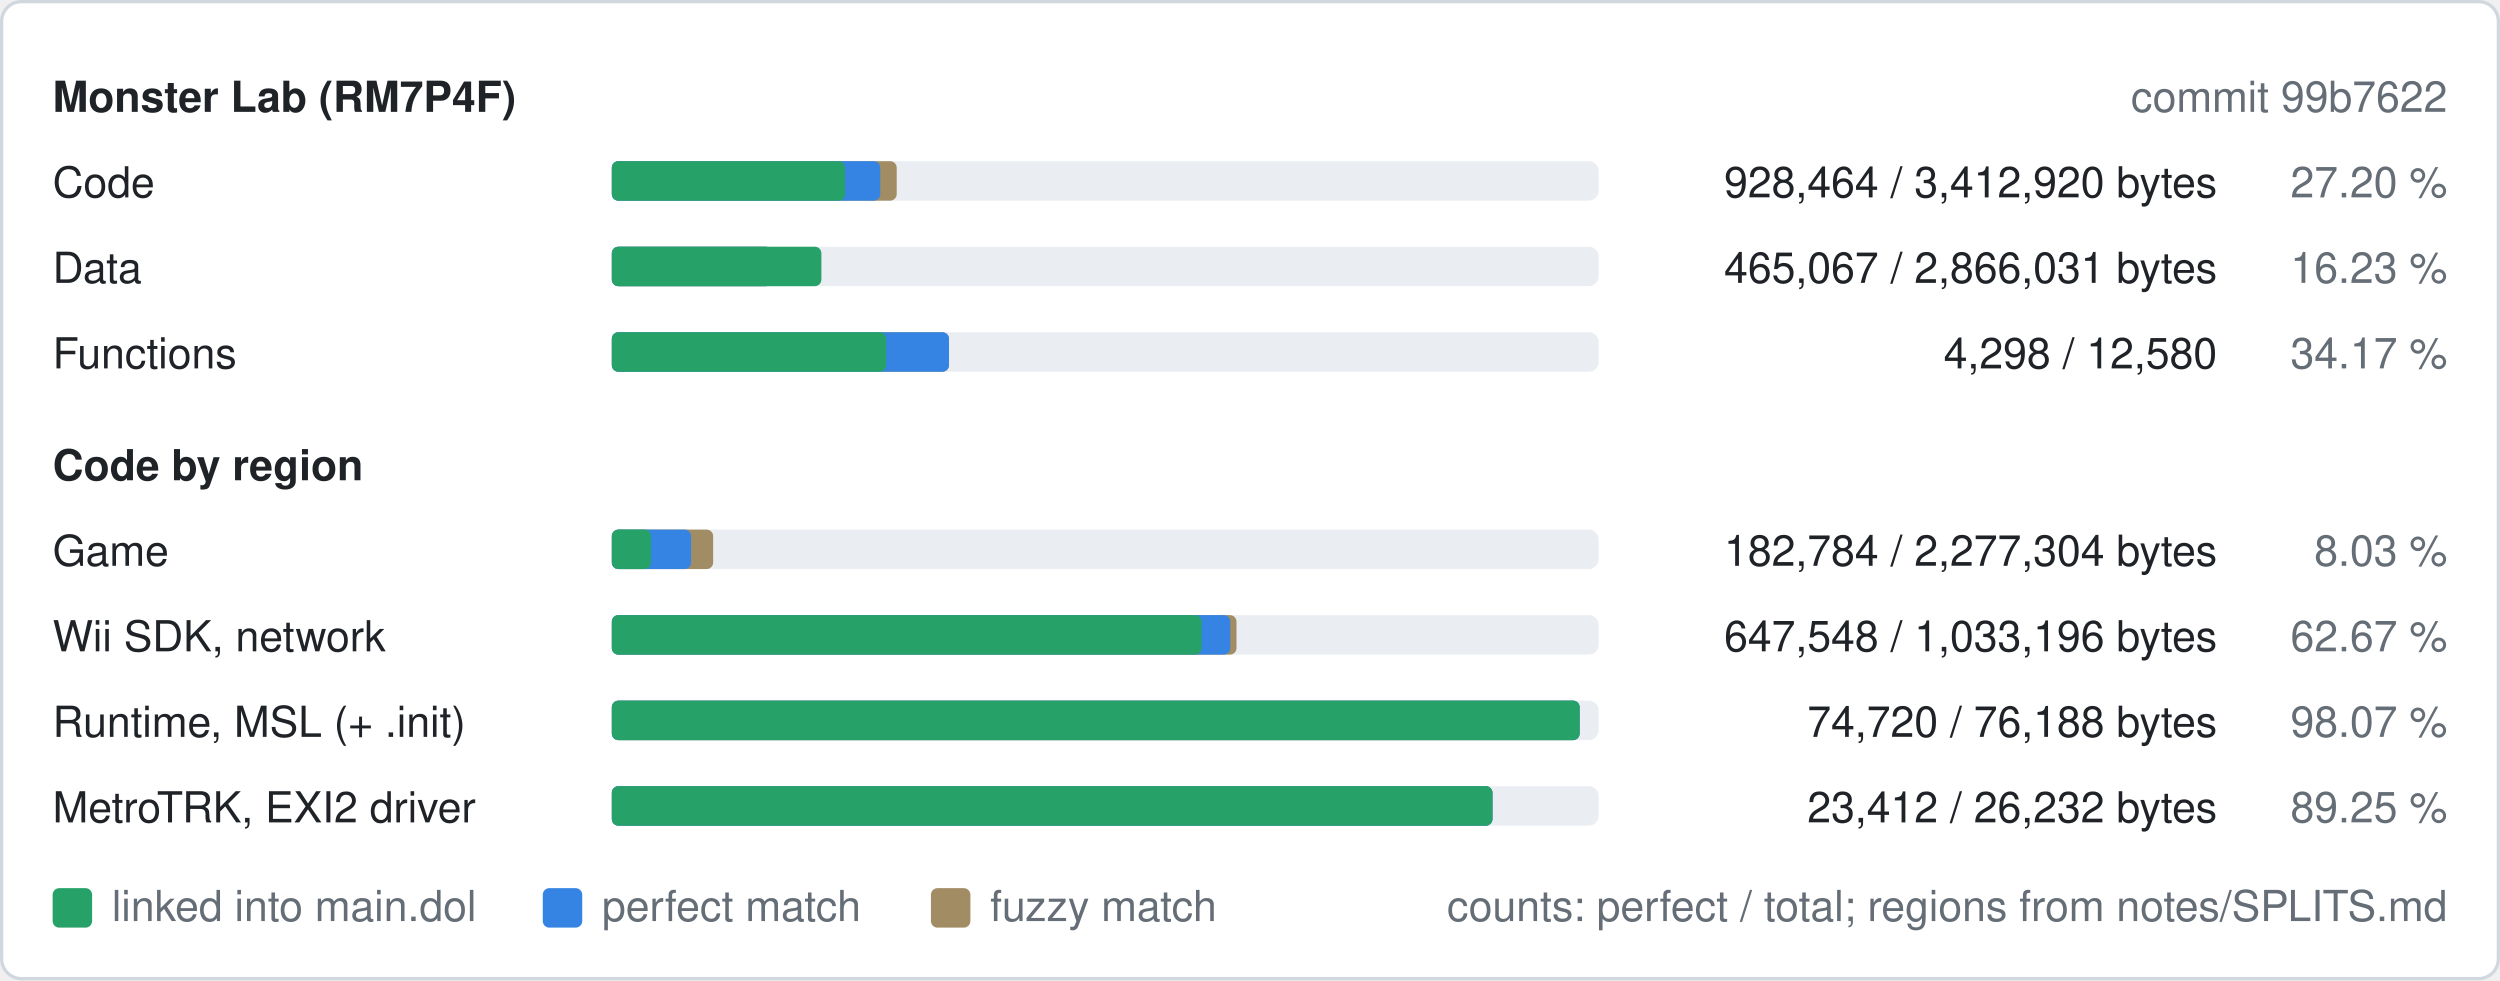
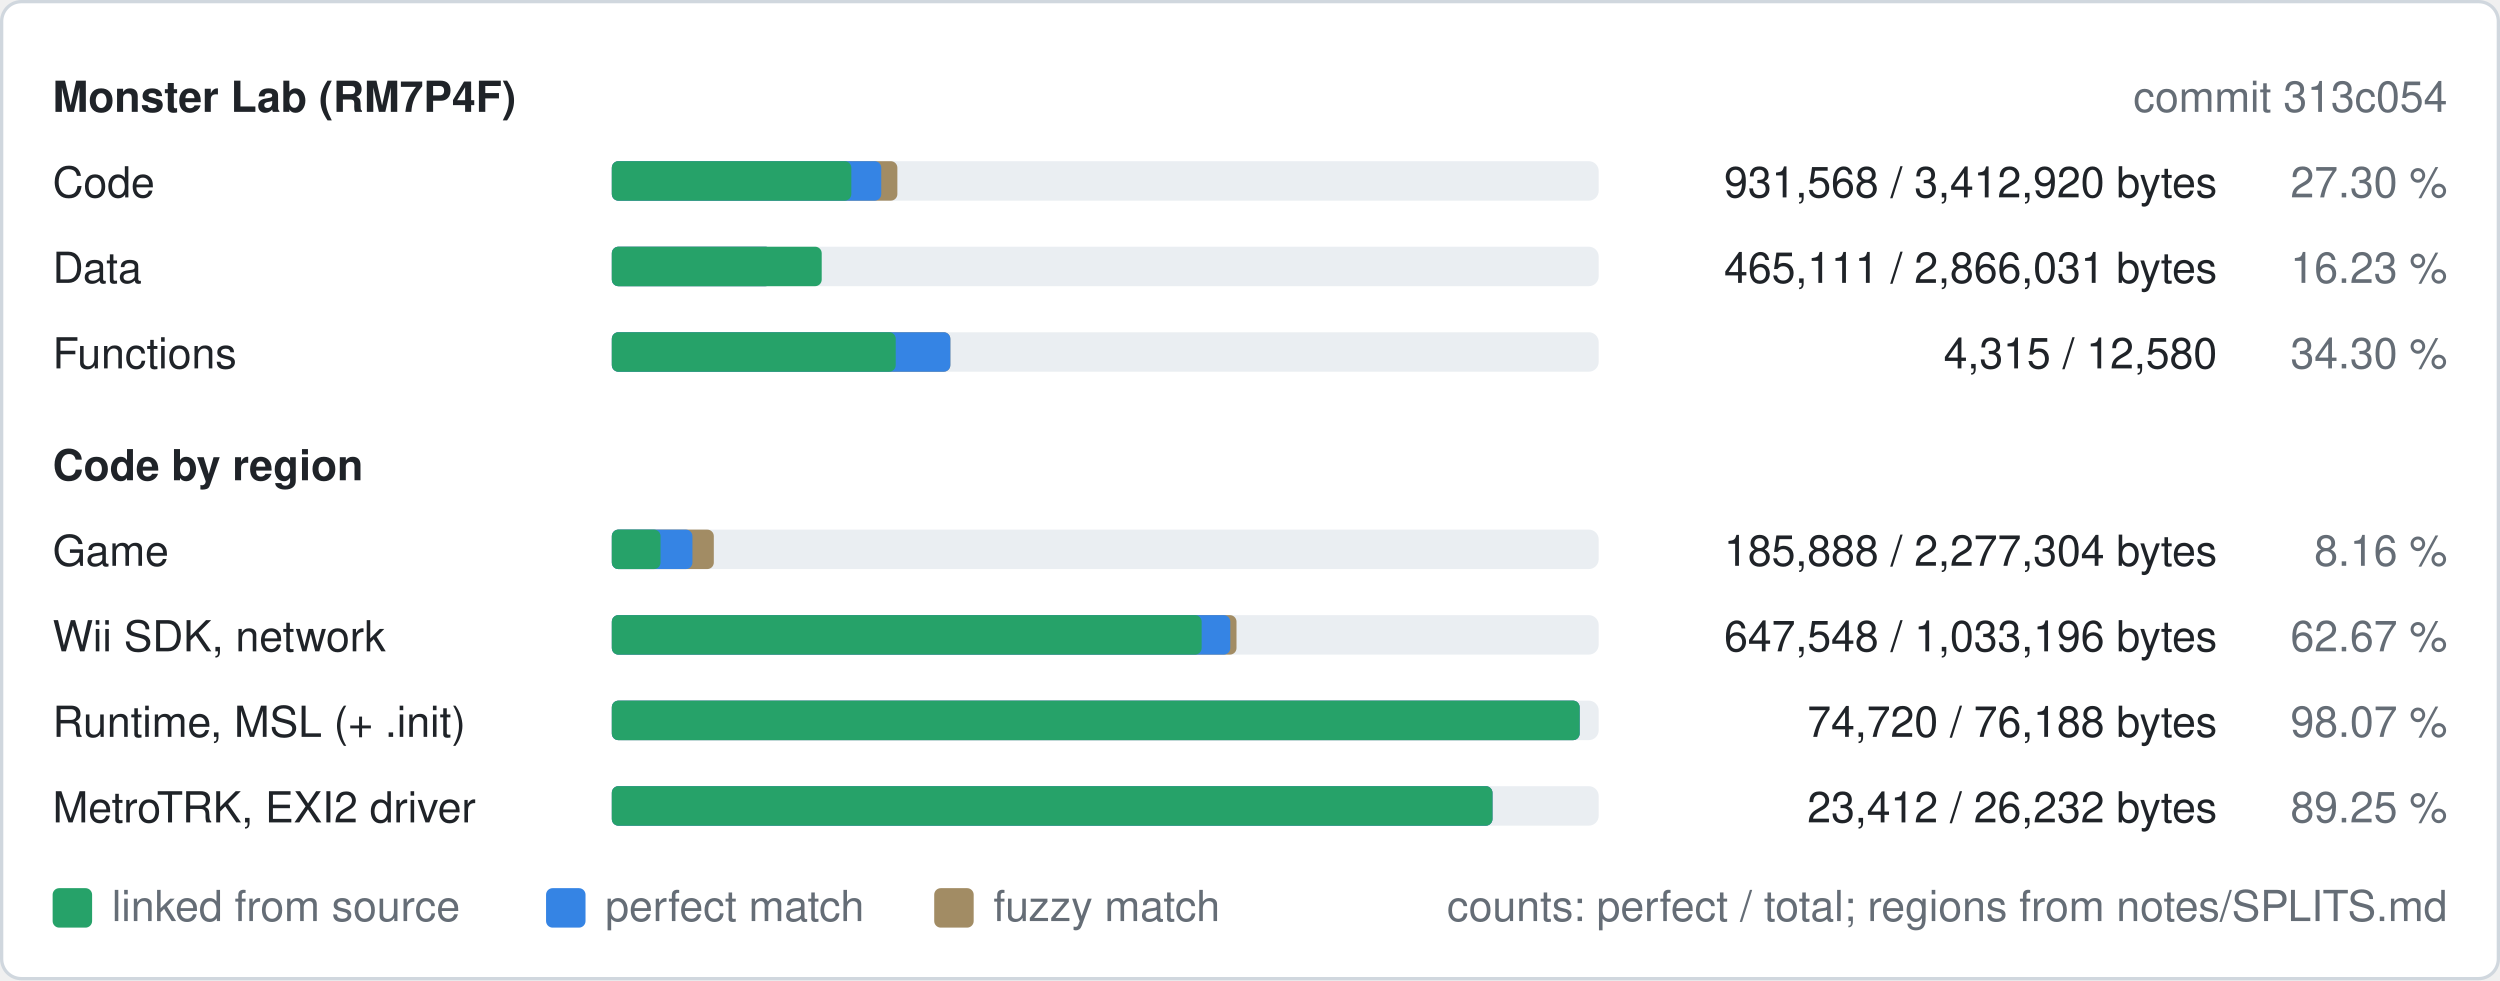
<svg xmlns="http://www.w3.org/2000/svg" width="760" height="298" viewBox="0 0 760 298" role="img" aria-label="Decompilation progress of RM7P4F">
  <style>
text{font-family:-apple-system,BlinkMacSystemFont,"Segoe UI",Helvetica,Arial,sans-serif;font-size:13px}
.b{font-weight:600}
.bg{fill:#ffffff;stroke:#d0d7de}.t{fill:#1f2328}.m{fill:#656d76}.track{fill:#eaeef2}.fuzzy{fill:#a28c64}.perfect{fill:#3584e4}.linked{fill:#26a269}
@media (prefers-color-scheme: dark){.bg{fill:#0d1117;stroke:#30363d}.t{fill:#e6edf3}.m{fill:#8d96a0}.track{fill:#21262d}.fuzzy{fill:#a28c64}.perfect{fill:#3584e4}.linked{fill:#2ec27e}}
</style>
  <rect class="bg" x="0.5" y="0.5" width="759" height="297" rx="6" />
  <text class="t b" x="16" y="34">Monster Lab (RM7P4F)</text>
-   <text class="m" x="744" y="34" text-anchor="end">commit 99b7622</text>
+   <text class="m" x="744" y="34" text-anchor="end">commit 313c054</text>
  <text class="t" x="16" y="60">Code</text>
  <rect class="track" x="186" y="49" width="300" height="12" rx="3" />
-   <rect class="fuzzy" x="186" y="49" width="86.6" height="12" rx="2" />
-   <rect class="perfect" x="186" y="49" width="81.6" height="12" rx="2" />
-   <rect class="linked" x="186" y="49" width="70.9" height="12" rx="2" />
-   <text class="t" x="674" y="60" text-anchor="end">928,464 / 3,412,920 bytes</text>
-   <text class="m" x="744" y="60" text-anchor="end">27.20 %</text>
+   <rect class="fuzzy" x="186" y="49" width="86.8" height="12" rx="2" />
+   <rect class="perfect" x="186" y="49" width="81.9" height="12" rx="2" />
+   <rect class="linked" x="186" y="49" width="72.8" height="12" rx="2" />
+   <text class="t" x="674" y="60" text-anchor="end">931,568 / 3,412,920 bytes</text>
+   <text class="m" x="744" y="60" text-anchor="end">27.30 %</text>
  <text class="t" x="16" y="86">Data</text>
  <rect class="track" x="186" y="75" width="300" height="12" rx="3" />
  <rect class="fuzzy" x="186" y="75" width="48.7" height="12" rx="2" />
  <rect class="perfect" x="186" y="75" width="48.7" height="12" rx="2" />
-   <rect class="linked" x="186" y="75" width="63.7" height="12" rx="2" />
-   <text class="t" x="674" y="86" text-anchor="end">465,067 / 2,866,031 bytes</text>
+   <rect class="linked" x="186" y="75" width="63.8" height="12" rx="2" />
+   <text class="t" x="674" y="86" text-anchor="end">465,111 / 2,866,031 bytes</text>
  <text class="m" x="744" y="86" text-anchor="end">16.23 %</text>
  <text class="t" x="16" y="112">Functions</text>
  <rect class="track" x="186" y="101" width="300" height="12" rx="3" />
-   <rect class="fuzzy" x="186" y="101" width="102.5" height="12" rx="2" />
-   <rect class="perfect" x="186" y="101" width="102.5" height="12" rx="2" />
-   <rect class="linked" x="186" y="101" width="83.4" height="12" rx="2" />
-   <text class="t" x="674" y="112" text-anchor="end">4,298 / 12,580</text>
-   <text class="m" x="744" y="112" text-anchor="end">34.17 %</text>
+   <rect class="fuzzy" x="186" y="101" width="102.9" height="12" rx="2" />
+   <rect class="perfect" x="186" y="101" width="102.9" height="12" rx="2" />
+   <rect class="linked" x="186" y="101" width="86.3" height="12" rx="2" />
+   <text class="t" x="674" y="112" text-anchor="end">4,315 / 12,580</text>
+   <text class="m" x="744" y="112" text-anchor="end">34.30 %</text>
  <text class="t b" x="16" y="146">Code by region</text>
  <text class="t" x="16" y="172">Game</text>
  <rect class="track" x="186" y="161" width="300" height="12" rx="3" />
-   <rect class="fuzzy" x="186" y="161" width="30.8" height="12" rx="2" />
-   <rect class="perfect" x="186" y="161" width="24.1" height="12" rx="2" />
-   <rect class="linked" x="186" y="161" width="11.9" height="12" rx="2" />
-   <text class="t" x="674" y="172" text-anchor="end">182,784 / 2,277,304 bytes</text>
-   <text class="m" x="744" y="172" text-anchor="end">8.03 %</text>
+   <rect class="fuzzy" x="186" y="161" width="31.0" height="12" rx="2" />
+   <rect class="perfect" x="186" y="161" width="24.5" height="12" rx="2" />
+   <rect class="linked" x="186" y="161" width="14.8" height="12" rx="2" />
+   <text class="t" x="674" y="172" text-anchor="end">185,888 / 2,277,304 bytes</text>
+   <text class="m" x="744" y="172" text-anchor="end">8.16 %</text>
  <text class="t" x="16" y="198">Wii SDK, network</text>
  <rect class="track" x="186" y="187" width="300" height="12" rx="3" />
  <rect class="fuzzy" x="186" y="187" width="189.9" height="12" rx="2" />
  <rect class="perfect" x="186" y="187" width="188.0" height="12" rx="2" />
  <rect class="linked" x="186" y="187" width="179.3" height="12" rx="2" />
  <text class="t" x="674" y="198" text-anchor="end">647,548 / 1,033,196 bytes</text>
  <text class="m" x="744" y="198" text-anchor="end">62.67 %</text>
  <text class="t" x="16" y="224">Runtime, MSL (+ .init)</text>
  <rect class="track" x="186" y="213" width="300" height="12" rx="3" />
  <rect class="fuzzy" x="186" y="213" width="294.2" height="12" rx="2" />
  <rect class="perfect" x="186" y="213" width="294.2" height="12" rx="2" />
  <rect class="linked" x="186" y="213" width="294.2" height="12" rx="2" />
  <text class="t" x="674" y="224" text-anchor="end">74,720 / 76,188 bytes</text>
  <text class="m" x="744" y="224" text-anchor="end">98.07 %</text>
  <text class="t" x="16" y="250">MetroTRK, EXI2 driver</text>
  <rect class="track" x="186" y="239" width="300" height="12" rx="3" />
  <rect class="fuzzy" x="186" y="239" width="267.7" height="12" rx="2" />
  <rect class="perfect" x="186" y="239" width="267.7" height="12" rx="2" />
  <rect class="linked" x="186" y="239" width="267.7" height="12" rx="2" />
  <text class="t" x="674" y="250" text-anchor="end">23,412 / 26,232 bytes</text>
  <text class="m" x="744" y="250" text-anchor="end">89.25 %</text>
  <rect class="linked" x="16" y="270" width="12" height="12" rx="2" />
-   <text class="m" x="34" y="280">linked into main.dol</text>
-   <rect class="perfect" x="165" y="270" width="12" height="12" rx="2" />
-   <text class="m" x="183" y="280">perfect match</text>
-   <rect class="fuzzy" x="283" y="270" width="12" height="12" rx="2" />
-   <text class="m" x="301" y="280">fuzzy match</text>
+   <text class="m" x="34" y="280">linked from source</text>
+   <rect class="perfect" x="166" y="270" width="12" height="12" rx="2" />
+   <text class="m" x="184" y="280">perfect match</text>
+   <rect class="fuzzy" x="284" y="270" width="12" height="12" rx="2" />
+   <text class="m" x="302" y="280">fuzzy match</text>
  <text class="m" x="744" y="280" text-anchor="end">counts: perfect / total; regions from notes/SPLITS.md</text>
</svg>
